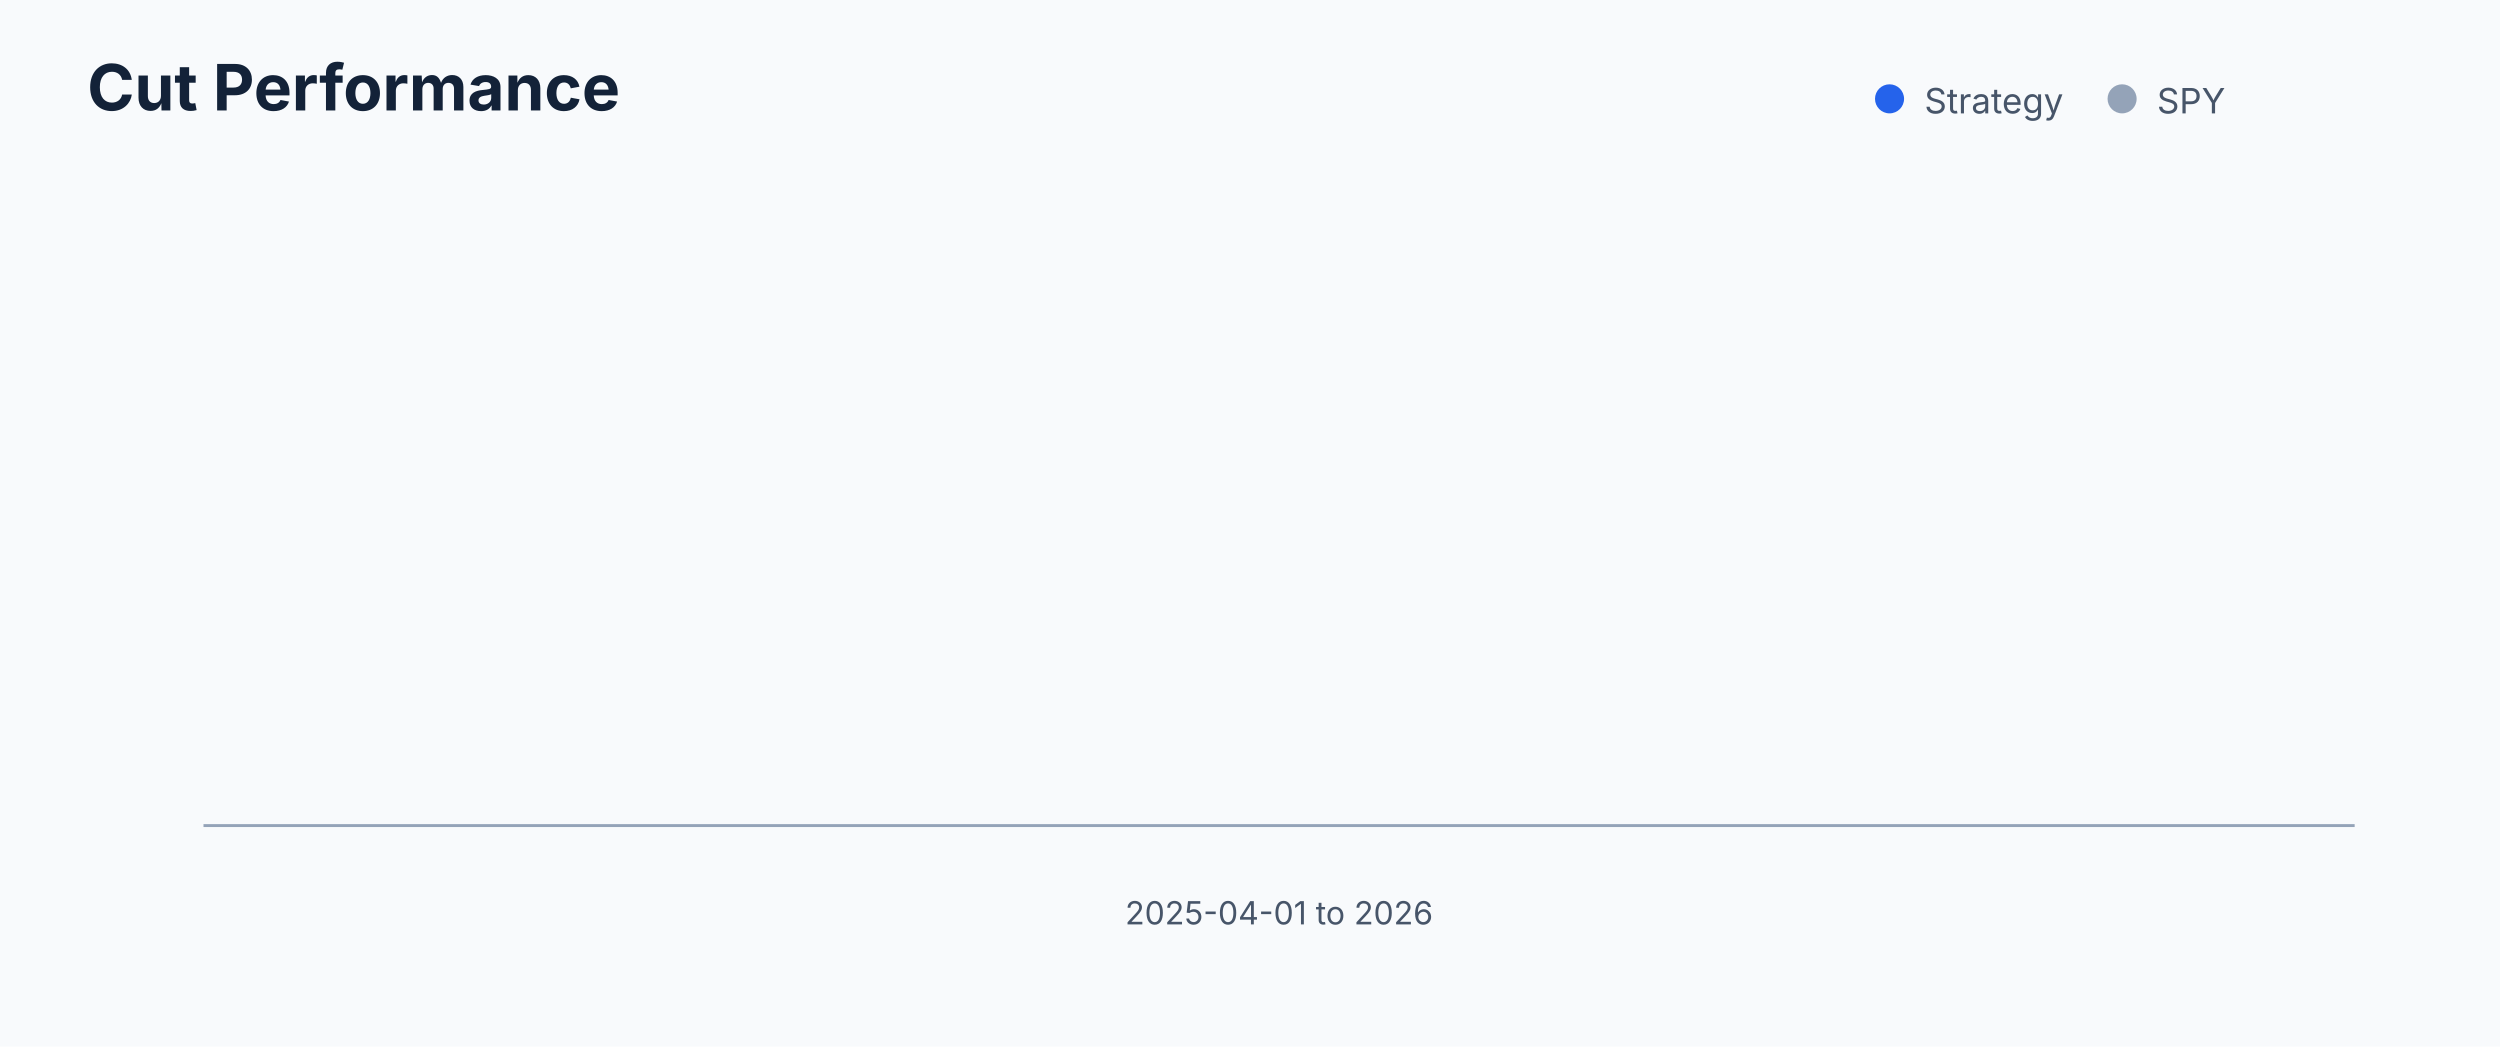
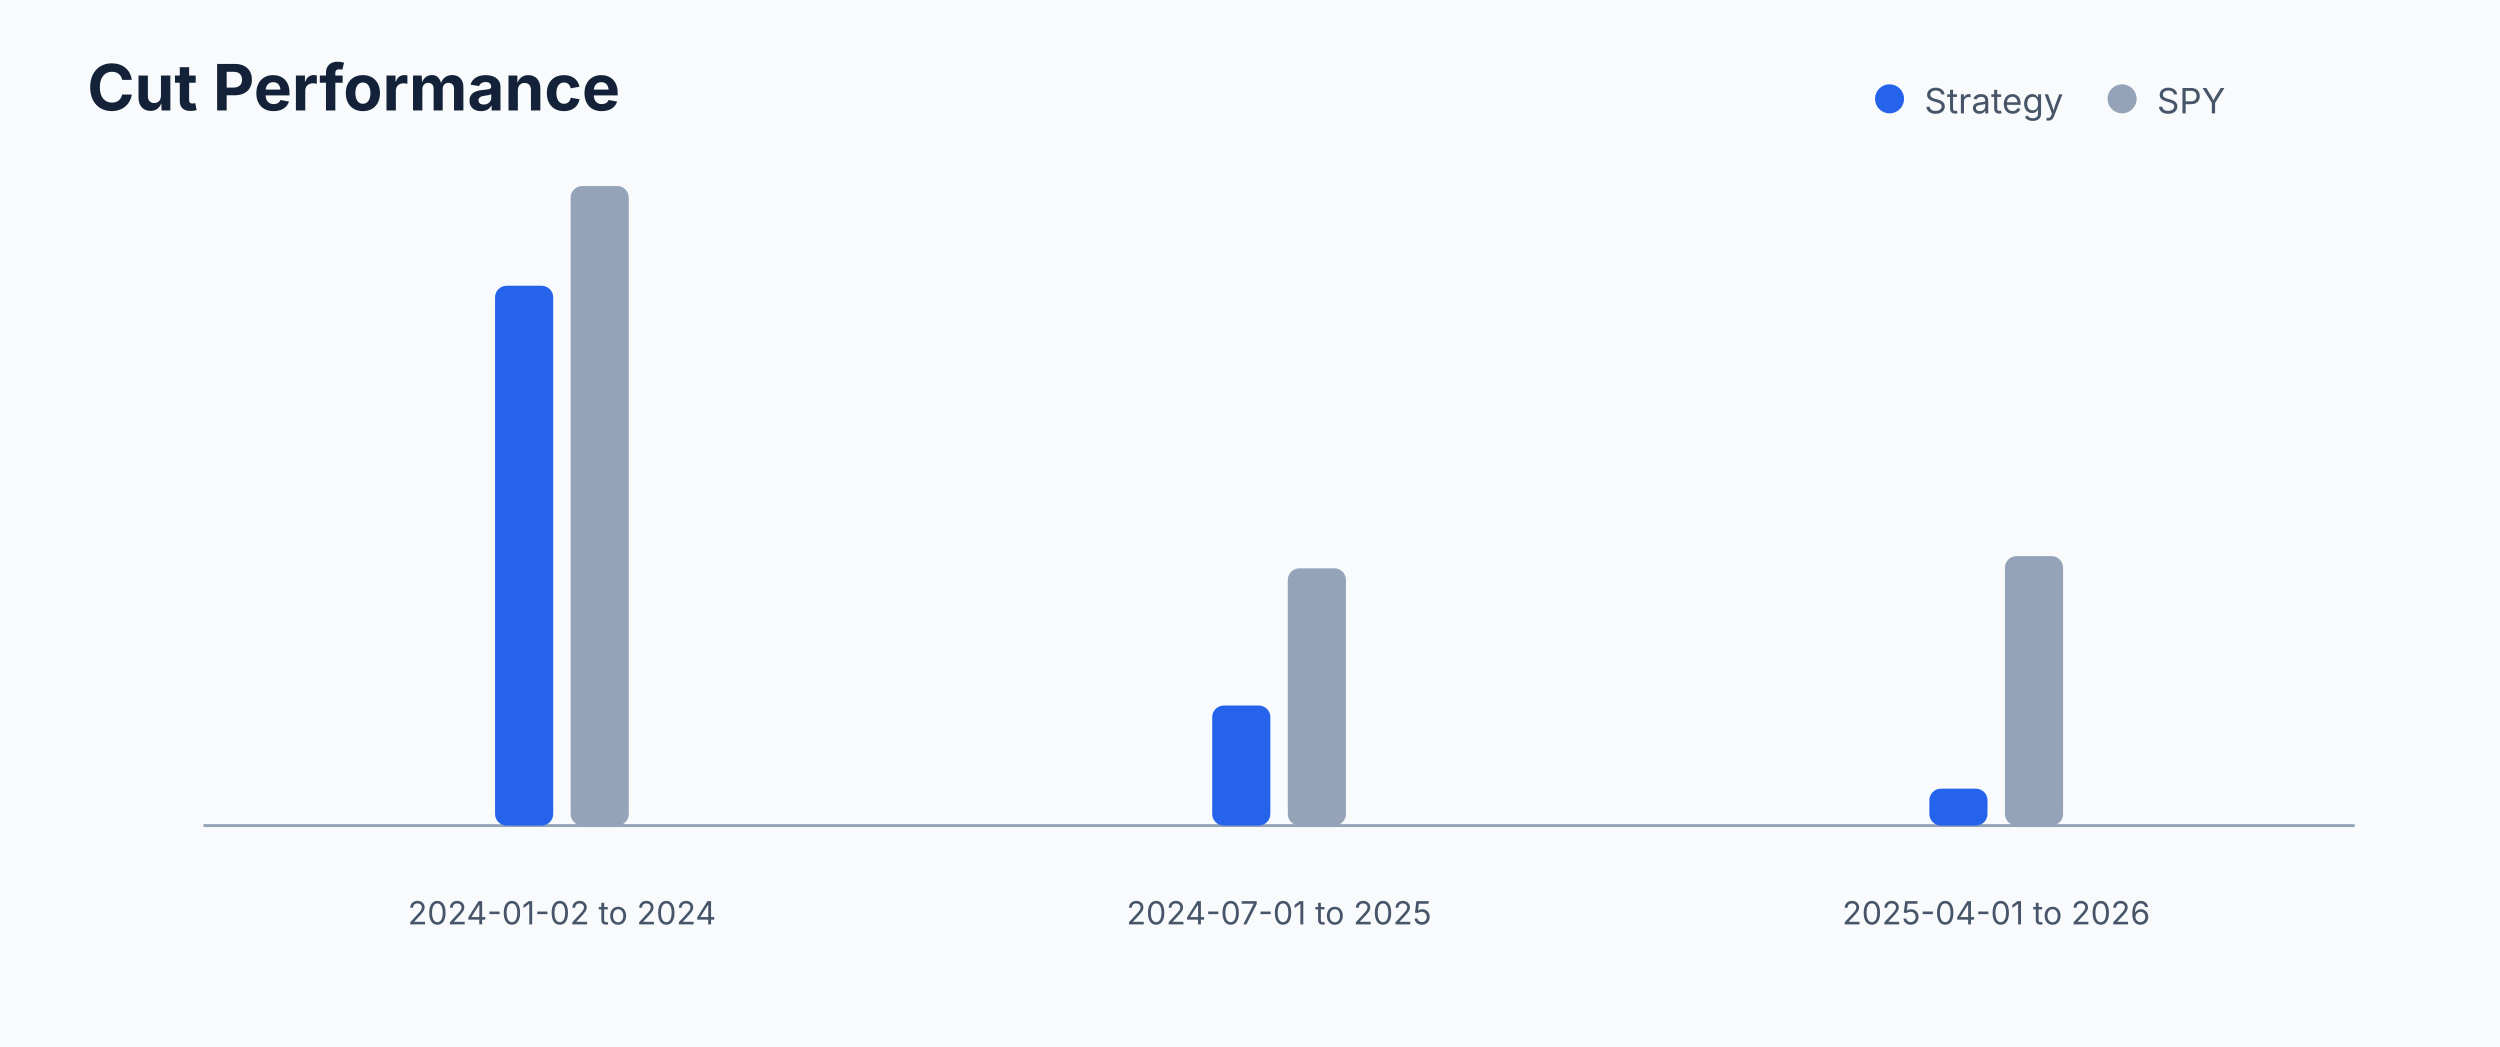
<svg xmlns="http://www.w3.org/2000/svg" width="860" height="360" viewBox="0 0 860 360" role="img">
  <style>text{font-family:Inter,ui-sans-serif,system-ui,-apple-system,BlinkMacSystemFont,"Segoe UI",sans-serif}</style>
  <rect x="0" y="0" width="860" height="360" fill="#f8fafc" />
  <text x="30" y="38" font-size="22" font-weight="700" fill="#132238">Cut Performance</text>
  <line x1="70" y1="284.0" x2="810" y2="284.0" stroke="#94a3b8" />
-   <text x="440.0" y="318" font-size="11" text-anchor="middle" fill="#475569">2025-04-01 to 2026</text>
+   <rect x="170.3" y="98.3" width="20" height="185.7" rx="4" fill="#2563eb" />
+   <rect x="196.3" y="64.0" width="20" height="220.0" rx="4" fill="#94a3b8" />
+   <text x="193.3" y="318" font-size="11" text-anchor="middle" fill="#475569">2024-01-02 to 2024</text>
+   <rect x="417.0" y="242.7" width="20" height="41.3" rx="4" fill="#2563eb" />
+   <rect x="443.0" y="195.5" width="20" height="88.5" rx="4" fill="#94a3b8" />
+   <text x="440.0" y="318" font-size="11" text-anchor="middle" fill="#475569">2024-07-01 to 2025</text>
+   <rect x="663.7" y="271.3" width="20" height="12.7" rx="4" fill="#2563eb" />
+   <rect x="689.7" y="191.3" width="20" height="92.7" rx="4" fill="#94a3b8" />
+   <text x="686.7" y="318" font-size="11" text-anchor="middle" fill="#475569">2025-04-01 to 2026</text>
  <circle cx="650" cy="34" r="5" fill="#2563eb" />
  <text x="662" y="39" font-size="12" fill="#475569">Strategy</text>
  <circle cx="730" cy="34" r="5" fill="#94a3b8" />
  <text x="742" y="39" font-size="12" fill="#475569">SPY</text>
</svg>
